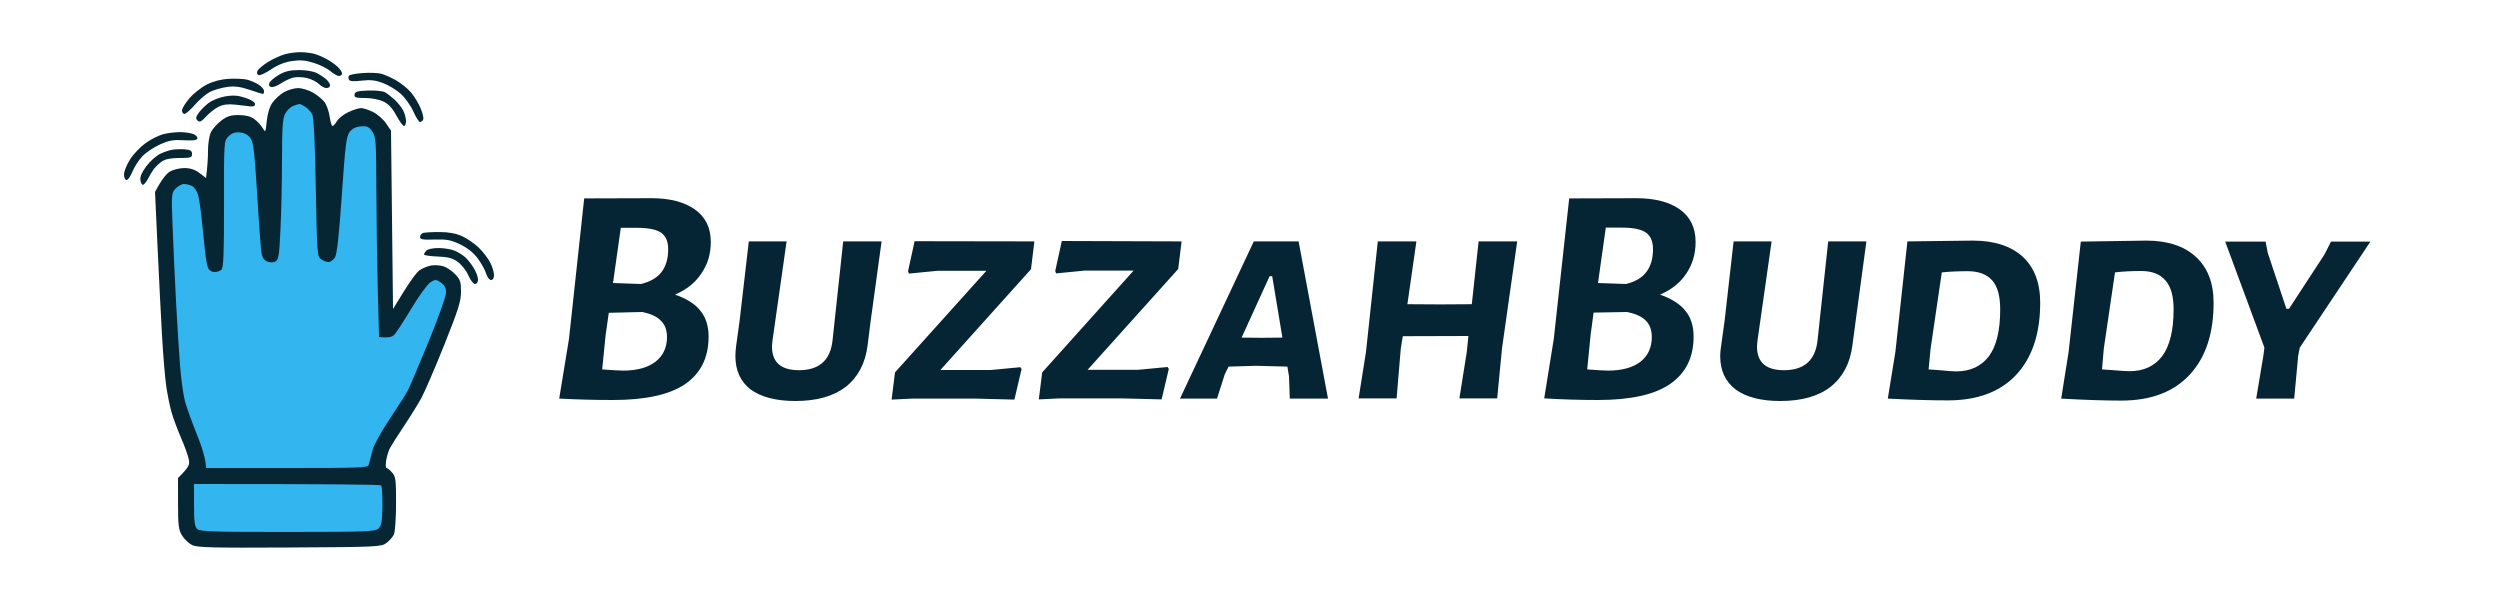
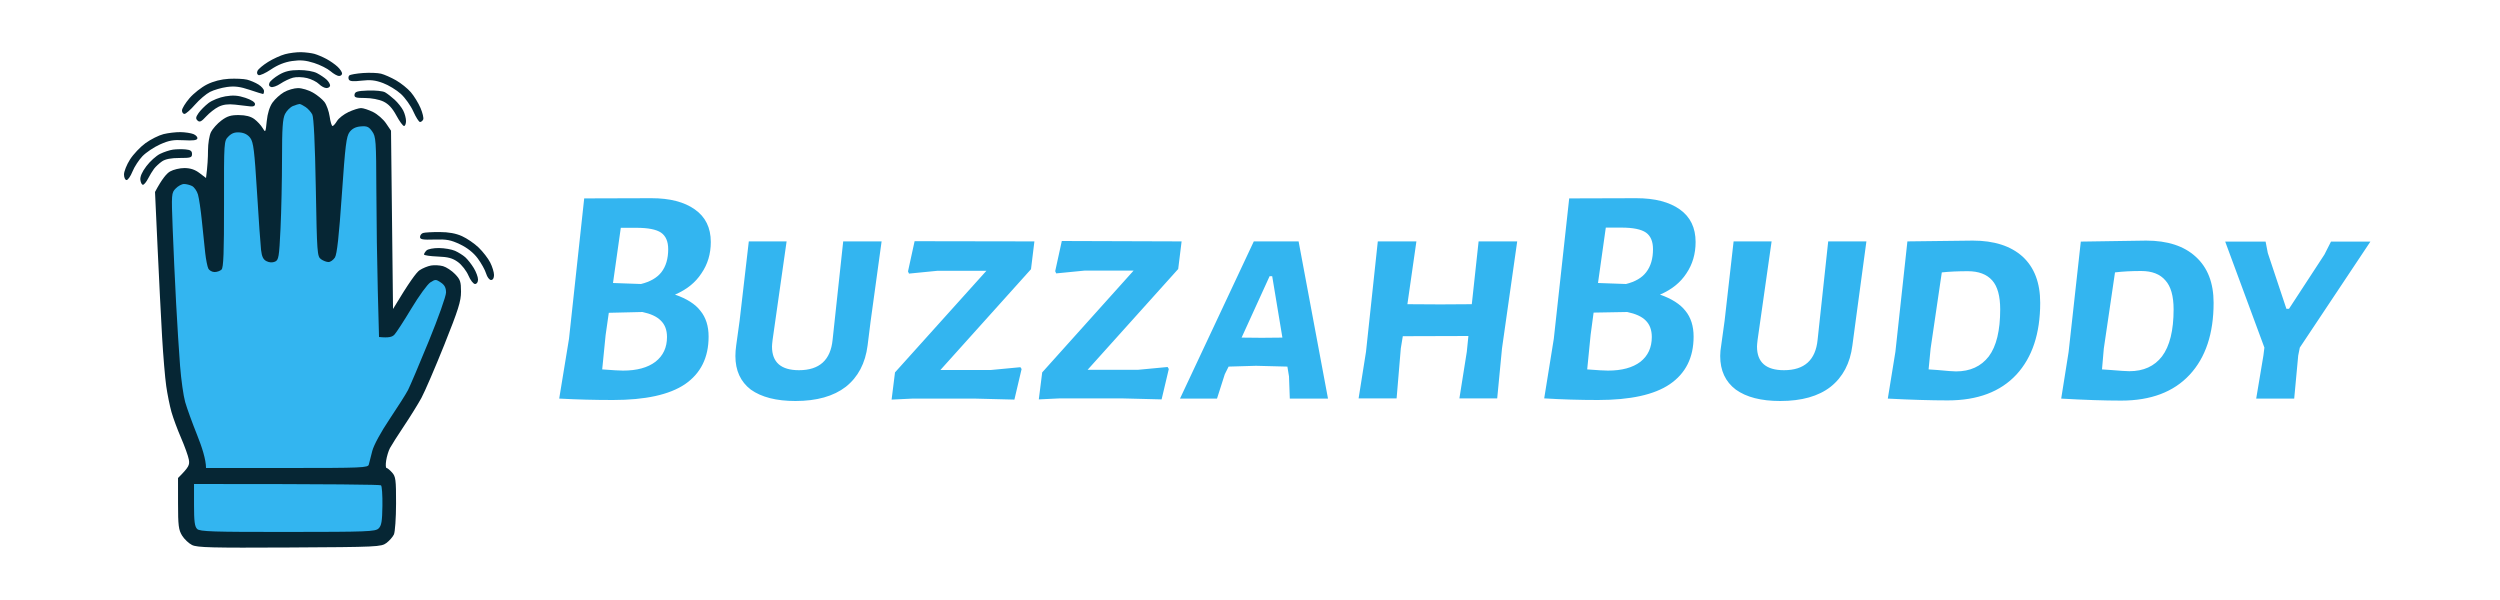
<svg xmlns="http://www.w3.org/2000/svg" version="1.2" viewBox="0 0 1250 300" width="1250" height="300">
  <style>
- 		.s0 { fill: #052534 } 
- 		.s1 { opacity: 1;fill: #062634 } 
- 		.s2 { opacity: 1;fill: #33b5f0 } 
+ 		.s0 { fill: #33b5f0 } 
+ 		.s1 { fill: #062634 } 
	</style>
  <g id="Background">
-     <path id="BuzzahBuddy" class="s0" aria-label="BuzzahBuddy" d="m337.5 147.3q8.9 3.1 12.7 8.1 4.1 5 4.1 12.9 0 15.7-11.8 23.8-11.7 7.9-36 7.9-13.8 0-26.7-0.7h-0.2l4.9-29.9 7.6-70.2 33.6-0.1q13.8 0 21.7 5.6 8 5.6 8 16.3 0 8.9-4.7 15.7-4.5 6.9-13.2 10.6zm-17-5.3q6.9-1.7 10.2-5.9 3.4-4.4 3.4-11.5 0-5.8-3.6-8.3-3.6-2.4-12.3-2.4h-7.8l-3.9 27.6zm-9 43.3q10.4 0 16.2-4.4 5.8-4.5 5.8-12.4 0-5.3-3.2-8.3-2.9-2.9-9.1-4.2l-16.8 0.4-1.6 11.2-1.7 17.1q7.8 0.6 10.4 0.6zm129.3-64.6l-5.5 40-1.5 12q-1.7 13.4-10.9 20.7-9.2 7.1-25.2 7.1-14.3 0-22.3-5.7-7.7-5.9-7.7-16.8 0-2.5 0.4-5.3l1.7-12.3 4.6-39.7h18.9l-7 49.2q-0.3 2.5-0.3 3.4 0 11.8 13.5 11.8 15.3 0 16.8-15.2l5.3-49.2zm76.4 0l-1.7 13.9-45.3 50.4h25.2l14.8-1.4 0.6 0.9-3.6 15.3-19.7-0.5h-31.3l-10.4 0.5 1.7-13.6 45.7-50.8h-24.5l-14.2 1.4-0.5-1.1 3.3-15.1zm73.6 0l-1.7 13.8-45.3 50.4h25.2l14.8-1.4 0.6 1-3.6 15.2-19.7-0.5h-31.3l-10.4 0.5 1.7-13.5 45.7-50.9h-24.5l-14.2 1.4-0.5-1.1 3.3-15.1zm58.5 0l14.7 78.6h-19.1l-0.4-11.1-0.8-4.9-15.7-0.4-13.7 0.4-1.9 3.8-3.9 12.2h-18.5l36.9-78.6zm-18.4 48.2l10.3-0.1-5.1-30.7h-1.3l-14 30.7zm108.4-48.2h19.3l-7.6 53.5-2.4 25h-18.9l3.7-23.3 0.8-7.9-32.8 0.1-1 6.1-2.1 25h-19l3.7-23.3 5.9-55.2h19.3l-4.5 31.4 16.5 0.1 15.7-0.1zm90.7 26.6q8.8 3.1 12.7 8.1 4.1 5 4.1 12.9 0 15.7-11.9 23.8-11.6 7.9-35.9 7.9-13.8 0-26.7-0.8h-0.2l4.8-29.8 7.7-70.2 33.5-0.1q13.9 0 21.8 5.6 7.9 5.6 7.9 16.3 0 8.9-4.6 15.7-4.5 6.9-13.2 10.6zm-17-5.3q6.9-1.7 10.1-5.9 3.4-4.4 3.4-11.5 0-5.8-3.5-8.3-3.6-2.5-12.3-2.5h-7.8l-3.9 27.7zm-9 43.3q10.4 0 16.2-4.4 5.7-4.5 5.7-12.4 0-5.3-3.1-8.3-2.9-2.9-9.2-4.2l-16.8 0.3-1.5 11.2-1.7 17.2q7.7 0.6 10.4 0.6zm129.2-64.6l-5.4 40-1.6 12q-1.7 13.4-10.9 20.7-9.1 7.1-25.2 7.1-14.3 0-22.2-5.7-7.8-5.9-7.8-16.8 0-2.5 0.5-5.3l1.7-12.3 4.5-39.7h19l-7 49.2q-0.3 2.5-0.3 3.4 0 11.8 13.5 11.8 15.3 0 16.8-15.2l5.3-49.2zm53.2-0.4q16 0 24.9 8 8.8 8.1 8.8 23.1 0 23-11.9 35.9-12 12.9-34.3 12.9-12.6 0-30-0.9l3.8-23.4 6-55.2zm-8.4 65.4q10.6 0 16.4-7.5 5.7-7.6 5.7-23.5 0-10-4-14.5-4.1-4.6-12.2-4.6-7.3 0-13 0.6l-5.6 38.1-1 10.4 4.4 0.3q7.2 0.7 9.3 0.7zm95.1-65.4q16 0 24.8 8.1 8.9 8.1 8.9 23 0 23.1-12 36-12 12.9-34.2 12.9-12.6 0-30-1l3.7-23.3 6.1-55.2zm-8.4 65.3q10.6 0 16.3-7.4 5.8-7.7 5.8-23.5 0-10-4.1-14.5-4-4.7-12.1-4.7-7.3 0-13.1 0.7l-5.6 38.1-0.9 10.4 4.4 0.3q7.1 0.6 9.3 0.6zm120.5-64.8l-35.3 53-0.8 4-2 21.5h-19l3.6-21.5 0.5-4-19.6-53h20.2l1.1 5.7 9.3 27.9h1.3l17.7-27.1 3.3-6.5z" />
+     <path id="BuzzahBuddy" class="s0" d="m337.5 147.3q8.9 3.1 12.7 8.1 4.1 5 4.1 12.9 0 15.7-11.8 23.8-11.7 7.9-36 7.9-13.8 0-26.7-0.7h-0.2l4.9-29.9 7.6-70.2 33.6-0.1q13.8 0 21.7 5.6 8 5.6 8 16.3 0 8.9-4.7 15.7-4.5 6.9-13.2 10.6zm-17-5.3q6.9-1.7 10.2-5.9 3.4-4.4 3.4-11.5 0-5.8-3.6-8.3-3.6-2.4-12.3-2.4h-7.8l-3.9 27.6zm-9 43.3q10.4 0 16.2-4.4 5.8-4.5 5.8-12.4 0-5.3-3.2-8.3-2.9-2.9-9.1-4.2l-16.8 0.4-1.6 11.2-1.7 17.1q7.8 0.6 10.4 0.6zm129.3-64.6l-5.5 40-1.5 12q-1.7 13.4-10.9 20.7-9.2 7.1-25.2 7.1-14.3 0-22.3-5.7-7.7-5.9-7.7-16.8 0-2.5 0.4-5.3l1.7-12.3 4.6-39.7h18.9l-7 49.2q-0.3 2.5-0.3 3.4 0 11.8 13.5 11.8 15.3 0 16.8-15.2l5.3-49.2zm76.4 0l-1.7 13.9-45.3 50.4h25.2l14.8-1.4 0.6 0.9-3.6 15.3-19.7-0.5h-31.3l-10.4 0.5 1.7-13.6 45.7-50.8h-24.5l-14.2 1.4-0.5-1.1 3.3-15.1zm73.6 0l-1.7 13.8-45.3 50.4h25.2l14.8-1.4 0.6 1-3.6 15.2-19.7-0.5h-31.3l-10.4 0.5 1.7-13.5 45.7-50.9h-24.5l-14.2 1.4-0.5-1.1 3.3-15.1zm58.5 0l14.7 78.6h-19.1l-0.4-11.1-0.8-4.9-15.7-0.4-13.7 0.4-1.9 3.8-3.9 12.2h-18.5l36.9-78.6zm-18.4 48.2l10.3-0.1-5.1-30.7h-1.3l-14 30.7zm108.4-48.2h19.3l-7.6 53.5-2.4 25h-18.9l3.7-23.3 0.8-7.9-32.8 0.1-1 6.1-2.1 25h-19l3.7-23.3 5.9-55.2h19.3l-4.5 31.4 16.5 0.1 15.7-0.1zm90.7 26.6q8.8 3.1 12.7 8.1 4.1 5 4.1 12.9 0 15.7-11.9 23.8-11.6 7.9-35.9 7.9-13.8 0-26.7-0.8h-0.2l4.8-29.8 7.7-70.2 33.5-0.1q13.9 0 21.8 5.6 7.9 5.6 7.9 16.3 0 8.9-4.6 15.7-4.5 6.9-13.2 10.6zm-17-5.3q6.9-1.7 10.1-5.9 3.4-4.4 3.4-11.5 0-5.8-3.5-8.3-3.6-2.5-12.3-2.5h-7.8l-3.9 27.7zm-9 43.3q10.4 0 16.2-4.4 5.7-4.5 5.7-12.4 0-5.3-3.1-8.3-2.9-2.9-9.2-4.2l-16.8 0.3-1.5 11.2-1.7 17.2q7.7 0.6 10.4 0.6zm129.2-64.6l-5.4 40-1.6 12q-1.7 13.4-10.9 20.7-9.1 7.1-25.2 7.1-14.3 0-22.2-5.7-7.8-5.9-7.8-16.8 0-2.5 0.5-5.3l1.7-12.3 4.5-39.7h19l-7 49.2q-0.3 2.5-0.3 3.4 0 11.8 13.5 11.8 15.3 0 16.8-15.2l5.3-49.2zm53.2-0.4q16 0 24.9 8 8.8 8.1 8.8 23.1 0 23-11.9 35.9-12 12.9-34.3 12.9-12.6 0-30-0.9l3.8-23.4 6-55.2zm-8.4 65.4q10.6 0 16.4-7.5 5.7-7.6 5.7-23.5 0-10-4-14.5-4.1-4.6-12.2-4.6-7.3 0-13 0.6l-5.6 38.1-1 10.4 4.4 0.3q7.2 0.7 9.3 0.7zm95.1-65.4q16 0 24.8 8.1 8.9 8.1 8.9 23 0 23.1-12 36-12 12.9-34.2 12.9-12.6 0-30-1l3.7-23.3 6.1-55.2zm-8.4 65.3q10.6 0 16.3-7.4 5.8-7.7 5.8-23.5 0-10-4.1-14.5-4-4.7-12.1-4.7-7.3 0-13.1 0.7l-5.6 38.1-0.9 10.4 4.4 0.3q7.1 0.6 9.3 0.6zm120.5-64.8l-35.3 53-0.8 4-2 21.5h-19l3.6-21.5 0.5-4-19.6-53h20.2l1.1 5.7 9.3 27.9h1.3l17.7-27.1 3.3-6.5z" />
    <g id="Glove">
      <path id="Path 0" class="s1" d="m157.21 26.93c1.48 0.42 4.18 1.56 6 2.54 1.82 0.97 4.33 2.72 5.58 3.9 1.25 1.17 2.26 2.69 2.25 3.38-0.01 0.69-0.7 1.25-1.53 1.25-0.82 0-2.73-1.08-4.25-2.39-1.51-1.31-5.22-3.18-8.25-4.14-4.2-1.33-6.8-1.56-11-0.95q-5.5 0.8-10.5 4.19c-2.75 1.86-5.56 3.14-6.25 2.84-0.75-0.33-0.95-1.19-0.5-2.15 0.42-0.89 2.78-2.87 5.25-4.41 2.48-1.55 6.3-3.3 8.5-3.89 2.2-0.6 5.8-1.05 8-1.01 2.2 0.05 5.22 0.43 6.7 0.84zm-0.79 19.34c2.15 1.22 4.76 3.36 5.81 4.73 1.05 1.38 2.22 4.64 2.6 7.26 0.37 2.62 1.02 4.76 1.43 4.75 0.42 0 1.43-1.13 2.25-2.51 0.83-1.38 3.42-3.39 5.75-4.48 2.34-1.09 5.15-1.98 6.25-1.98 1.1-0.01 3.8 0.88 6 1.96 2.2 1.08 5.13 3.63 6.5 5.66l2.5 3.69 1 89.15c8.14-13.56 11.74-18.34 13.25-19.36 1.52-1.02 4.1-2.09 5.75-2.38 1.65-0.29 4.35-0.14 6 0.32 1.65 0.47 4.35 2.24 6 3.95 2.62 2.71 3 3.83 3 8.79 0 4.79-1.31 8.96-8.4 26.68-4.63 11.55-9.77 23.47-11.42 26.5-1.66 3.03-5.56 9.32-8.69 14-3.12 4.68-6.27 9.62-7 11-0.74 1.37-1.59 4.18-1.91 6.23-0.32 2.05-0.24 3.74 0.17 3.75 0.42 0.01 1.66 1.03 2.77 2.27 1.82 2.02 2.02 3.6 2 15.5-0.01 7.29-0.5 14.26-1.08 15.5-0.59 1.24-2.28 3.15-3.75 4.25-2.58 1.92-4.45 2.01-48.44 2.25-39.01 0.21-46.19 0.03-48.75-1.25-1.65-0.82-3.89-2.96-4.99-4.75-1.72-2.8-2-5.01-2-16l-0.01-12.75c5.51-5.5 5.9-6.54 5.4-9.25-0.33-1.79-2.07-6.63-3.86-10.75-1.79-4.13-3.96-9.97-4.82-13-0.85-3.03-2.04-8.88-2.62-13-0.59-4.13-1.52-15.15-2.06-24.5-0.54-9.35-1.56-29.49-2.26-44.76l-1.28-27.76c3.48-6.57 5.84-9.27 7.49-10.23 1.66-0.96 4.93-1.74 7.26-1.72 2.95 0.02 5.25 0.78 7.5 2.5l3.25 2.47c0.76-5.81 0.99-10.31 0.99-13.75 0.01-3.53 0.67-7.55 1.51-9.25 0.83-1.65 3.16-4.24 5.18-5.75 2.9-2.17 4.74-2.74 8.75-2.71 3.43 0.02 5.93 0.67 7.73 2 1.46 1.08 3.32 3.08 4.13 4.46 1.43 2.43 1.49 2.34 2.08-3.5 0.39-3.83 1.43-7.16 2.87-9.21 1.25-1.77 3.84-4.11 5.76-5.22 1.93-1.1 5.08-2.01 7-2.02 1.93-0.01 5.26 0.99 7.41 2.22z" />
-       <path id="Path 1" class="s2" d="m152.76 53.49c1.24 0.83 2.76 2.52 3.39 3.76 0.73 1.46 1.34 14.25 1.75 36.58 0.59 32.81 0.7 34.39 2.61 35.77 1.1 0.79 2.79 1.43 3.75 1.42 0.97-0.01 2.4-1.03 3.2-2.27 1.03-1.61 2.02-10.52 3.45-31.25 1.73-25.01 2.26-29.34 3.9-31.5 1.31-1.71 3.06-2.6 5.59-2.8 3.08-0.26 4.02 0.16 5.68 2.5 1.88 2.62 2.01 4.49 2.1 29.8 0.05 14.85 0.38 37.35 0.72 50l0.61 23c4.93 0.51 6.62-0.02 7.71-1.19 0.94-0.99 4.77-6.9 8.5-13.11 3.74-6.22 7.99-12.07 9.45-13 2.5-1.6 2.8-1.6 5.25 0.05 1.9 1.28 2.59 2.62 2.6 5 0 1.79-3.87 12.69-8.6 24.25-4.73 11.55-9.41 22.57-10.4 24.5-0.99 1.93-5.13 8.45-9.19 14.5-4.4 6.55-7.92 13.02-8.7 16-0.73 2.75-1.51 5.79-1.72 6.75-0.37 1.63-3.14 1.75-40.9 1.75h-40.5c-0.02-4.26-2.02-10.45-4.45-16.5-2.43-6.05-5.12-13.47-5.98-16.5-0.86-3.03-2.01-11.13-2.54-18-0.54-6.88-1.43-21.05-1.99-31.5-0.56-10.45-1.33-27.1-1.7-37-0.68-17.6-0.64-18.05 1.49-20.25 1.19-1.24 3.07-2.25 4.17-2.25 1.1 0 2.9 0.45 4 1 1.1 0.55 2.44 2.46 2.97 4.25 0.53 1.79 1.41 7.75 1.96 13.25 0.55 5.5 1.3 12.7 1.67 16 0.37 3.3 1.07 6.79 1.54 7.75 0.48 0.96 1.88 1.76 3.11 1.77 1.24 0.01 2.82-0.56 3.52-1.25 0.97-0.97 1.26-8.64 1.23-32.77-0.05-31.46-0.04-31.5 2.23-33.78 1.65-1.66 3.21-2.21 5.68-2q3.39 0.29 5.24 2.78c1.55 2.11 2.07 6.33 3.34 27 0.82 13.47 1.74 26.53 2.03 29 0.39 3.34 1.1 4.79 2.76 5.61 1.4 0.7 2.96 0.77 4.22 0.21 1.83-0.82 2.07-2.25 2.75-16.61 0.41-8.64 0.75-24.37 0.75-34.96 0-15.11 0.33-19.9 1.5-22.25 0.83-1.65 2.63-3.45 4-4 1.38-0.55 2.84-1 3.25-1.01 0.42 0 1.77 0.67 3 1.5zm37.75 189.18c0.46 0.36 0.78 4.98 0.7 10.25-0.11 7.76-0.47 9.91-1.91 11.3-1.63 1.58-5.49 1.73-45.46 1.75-37.49 0.03-43.91-0.18-45.25-1.47-1.24-1.18-1.58-3.76-1.58-12v-10.5c71.82 0 93.05 0.3 93.5 0.67z" />
+       <path id="Path 1" class="s0" d="m152.76 53.49c1.24 0.83 2.76 2.52 3.39 3.76 0.73 1.46 1.34 14.25 1.75 36.58 0.59 32.81 0.7 34.39 2.61 35.77 1.1 0.79 2.79 1.43 3.75 1.42 0.97-0.01 2.4-1.03 3.2-2.27 1.03-1.61 2.02-10.52 3.45-31.25 1.73-25.01 2.26-29.34 3.9-31.5 1.31-1.71 3.06-2.6 5.59-2.8 3.08-0.26 4.02 0.16 5.68 2.5 1.88 2.62 2.01 4.49 2.1 29.8 0.05 14.85 0.38 37.35 0.72 50l0.61 23c4.93 0.51 6.62-0.02 7.71-1.19 0.94-0.99 4.77-6.9 8.5-13.11 3.74-6.22 7.99-12.07 9.45-13 2.5-1.6 2.8-1.6 5.25 0.05 1.9 1.28 2.59 2.62 2.6 5 0 1.79-3.87 12.69-8.6 24.25-4.73 11.55-9.41 22.57-10.4 24.5-0.99 1.93-5.13 8.45-9.19 14.5-4.4 6.55-7.92 13.02-8.7 16-0.73 2.75-1.51 5.79-1.72 6.75-0.37 1.63-3.14 1.75-40.9 1.75h-40.5c-0.02-4.26-2.02-10.45-4.45-16.5-2.43-6.05-5.12-13.47-5.98-16.5-0.86-3.03-2.01-11.13-2.54-18-0.54-6.88-1.43-21.05-1.99-31.5-0.56-10.45-1.33-27.1-1.7-37-0.68-17.6-0.64-18.05 1.49-20.25 1.19-1.24 3.07-2.25 4.17-2.25 1.1 0 2.9 0.45 4 1 1.1 0.55 2.44 2.46 2.97 4.25 0.53 1.79 1.41 7.75 1.96 13.25 0.55 5.5 1.3 12.7 1.67 16 0.37 3.3 1.07 6.79 1.54 7.75 0.48 0.96 1.88 1.76 3.11 1.77 1.24 0.01 2.82-0.56 3.52-1.25 0.97-0.97 1.26-8.64 1.23-32.77-0.05-31.46-0.04-31.5 2.23-33.78 1.65-1.66 3.21-2.21 5.68-2q3.39 0.29 5.24 2.78c1.55 2.11 2.07 6.33 3.34 27 0.82 13.47 1.74 26.53 2.03 29 0.39 3.34 1.1 4.79 2.76 5.61 1.4 0.7 2.96 0.77 4.22 0.21 1.83-0.82 2.07-2.25 2.75-16.61 0.41-8.64 0.75-24.37 0.75-34.96 0-15.11 0.33-19.9 1.5-22.25 0.83-1.65 2.63-3.45 4-4 1.38-0.55 2.84-1 3.25-1.01 0.42 0 1.77 0.67 3 1.5zm37.75 189.18c0.46 0.36 0.78 4.98 0.7 10.25-0.11 7.76-0.47 9.91-1.91 11.3-1.63 1.58-5.49 1.73-45.46 1.75-37.49 0.03-43.91-0.18-45.25-1.47-1.24-1.18-1.58-3.76-1.58-12v-10.5c71.82 0 93.05 0.3 93.5 0.67z" />
      <path id="Path 2" class="s1" d="m158.51 36.58c1.65 0.86 3.81 2.32 4.79 3.24 0.98 0.92 1.76 2.24 1.75 2.93-0.02 0.69-0.82 1.26-1.79 1.28-0.96 0.02-2.65-0.88-3.75-1.99-1.1-1.12-3.8-2.47-6-3.01-2.2-0.54-5.35-0.63-7-0.19-1.65 0.43-4.46 1.77-6.25 2.97-1.78 1.21-3.92 1.96-4.75 1.69-0.98-0.33-1.24-1.07-0.75-2.14 0.42-0.91 2.55-2.7 4.75-3.98 2.98-1.74 5.55-2.34 10-2.35 3.53-0.01 7.24 0.63 9 1.55zm32 0.26c1.65 0.41 5.03 1.91 7.5 3.32 2.48 1.41 5.81 4.09 7.41 5.95 1.6 1.87 3.78 5.42 4.84 7.89 1.05 2.48 1.66 5.06 1.34 5.75-0.32 0.69-1.04 1.25-1.59 1.25-0.55 0-2.05-2.36-3.34-5.25-1.28-2.89-4.1-6.85-6.25-8.8-2.15-1.96-6.16-4.4-8.91-5.42-3.84-1.44-6.33-1.72-10.75-1.2-4.16 0.49-5.91 0.33-6.35-0.58-0.33-0.69-0.22-1.6 0.25-2.03 0.47-0.43 3.55-0.97 6.85-1.21 3.3-0.23 7.35-0.08 9 0.33zm-67 2.98c1.65 0.41 4.24 1.51 5.75 2.46 1.52 0.95 2.75 2.39 2.75 3.22 0 0.83-0.22 1.5-0.5 1.5-0.27 0-3.31-0.94-6.75-2.1-4.75-1.59-7.44-1.93-11.25-1.41-2.75 0.37-6.57 1.48-8.5 2.46-1.92 0.98-5.3 3.85-7.5 6.37-2.2 2.53-4.56 4.61-5.25 4.64-0.68 0.02-1.26-0.75-1.27-1.71-0.01-0.96 1.68-3.73 3.75-6.14 2.08-2.42 6.02-5.52 8.77-6.89 3.23-1.61 7.13-2.61 11-2.82 3.3-0.17 7.35 0.02 9 0.42zm69 6.32c1.1 0.62 3.28 2.3 4.84 3.74 1.57 1.44 3.48 3.86 4.25 5.37 0.78 1.51 1.41 3.88 1.41 5.25 0 1.38-0.45 2.5-1 2.5-0.55 0-2.27-2.36-3.83-5.25-2-3.69-3.93-5.77-6.5-7-2.12-1.01-5.99-1.75-9.17-1.75-4.67 0-5.46-0.26-5.24-1.75 0.22-1.43 1.45-1.79 6.75-1.99 3.57-0.14 7.39 0.26 8.49 0.88zm-69.82 2.77c2.91 0.96 4.82 2.18 4.82 3.09 0 1.02-0.8 1.4-2.5 1.18-1.37-0.18-4.75-0.57-7.5-0.87-3.5-0.37-5.97-0.05-8.25 1.08-1.78 0.88-4.58 3.07-6.21 4.86-2.35 2.57-3.24 3-4.25 2.05-1.04-0.98-0.95-1.69 0.46-3.75 0.97-1.4 3.22-3.67 5-5.03 1.8-1.38 5.56-2.87 8.43-3.35 3.9-0.65 6.35-0.47 10 0.74zm-25.93 18.15c1.24 0.52 2.1 1.5 1.92 2.19-0.24 0.89-2.2 1.14-6.75 0.87-5.22-0.31-7.44 0.08-11.92 2.09-3.02 1.36-6.97 4.01-8.78 5.88-1.8 1.88-4.05 5.34-5 7.69-0.94 2.36-2.28 4.27-2.97 4.25-0.68-0.01-1.25-1.27-1.26-2.78-0.01-1.51 1.34-4.89 3-7.5 1.66-2.61 5.15-6.3 7.76-8.19 2.62-1.89 6.67-3.92 9-4.5 2.34-0.58 6.17-1.03 8.5-1 2.34 0.04 5.27 0.49 6.5 1zm-4 7.64c2.49 0.23 3.25 0.77 3.25 2.3 0 1.79-0.66 2-6.25 1.99-4.26 0-7.04 0.54-8.75 1.7-1.37 0.94-3.17 2.61-4 3.71-0.82 1.09-2.17 3.32-3 4.94-0.82 1.61-1.95 2.99-2.5 3.05-0.55 0.06-1.14-1.01-1.32-2.39-0.22-1.64 0.81-4.02 3-6.91 1.83-2.43 4.9-5.19 6.82-6.14 1.93-0.95 4.85-1.91 6.5-2.14 1.65-0.23 4.47-0.27 6.25-0.11zm138.25 43.38c2.48 1.11 6.23 3.69 8.34 5.72 2.11 2.04 4.7 5.39 5.75 7.45 1.05 2.06 1.91 4.87 1.91 6.25 0 1.56-0.56 2.5-1.5 2.5-0.82 0-1.93-1.46-2.46-3.25-0.53-1.79-2.43-5.2-4.21-7.59-2.12-2.83-5.17-5.25-8.78-6.98-4.65-2.21-6.72-2.61-12.8-2.41-5.88 0.19-7.25-0.05-7.25-1.27 0-0.83 0.68-1.72 1.5-2 0.83-0.28 4.54-0.49 8.25-0.48 4.61 0.02 8.18 0.67 11.25 2.06zm-3.5 7.33c1.65 0.74 3.96 2.18 5.12 3.21 1.16 1.04 3.07 3.45 4.24 5.38 1.18 1.93 2.14 4.51 2.14 5.75 0 1.33-0.61 2.25-1.5 2.25-0.82 0-2.31-1.91-3.3-4.25-1-2.34-3.36-5.37-5.25-6.74-2.72-1.96-4.86-2.54-10.2-2.75-3.71-0.14-6.75-0.6-6.76-1.01-0.01-0.41 0.55-1.32 1.25-2.02 0.7-0.7 3.49-1.24 6.26-1.21 2.75 0.03 6.35 0.66 8 1.39z" />
    </g>
  </g>
</svg>
